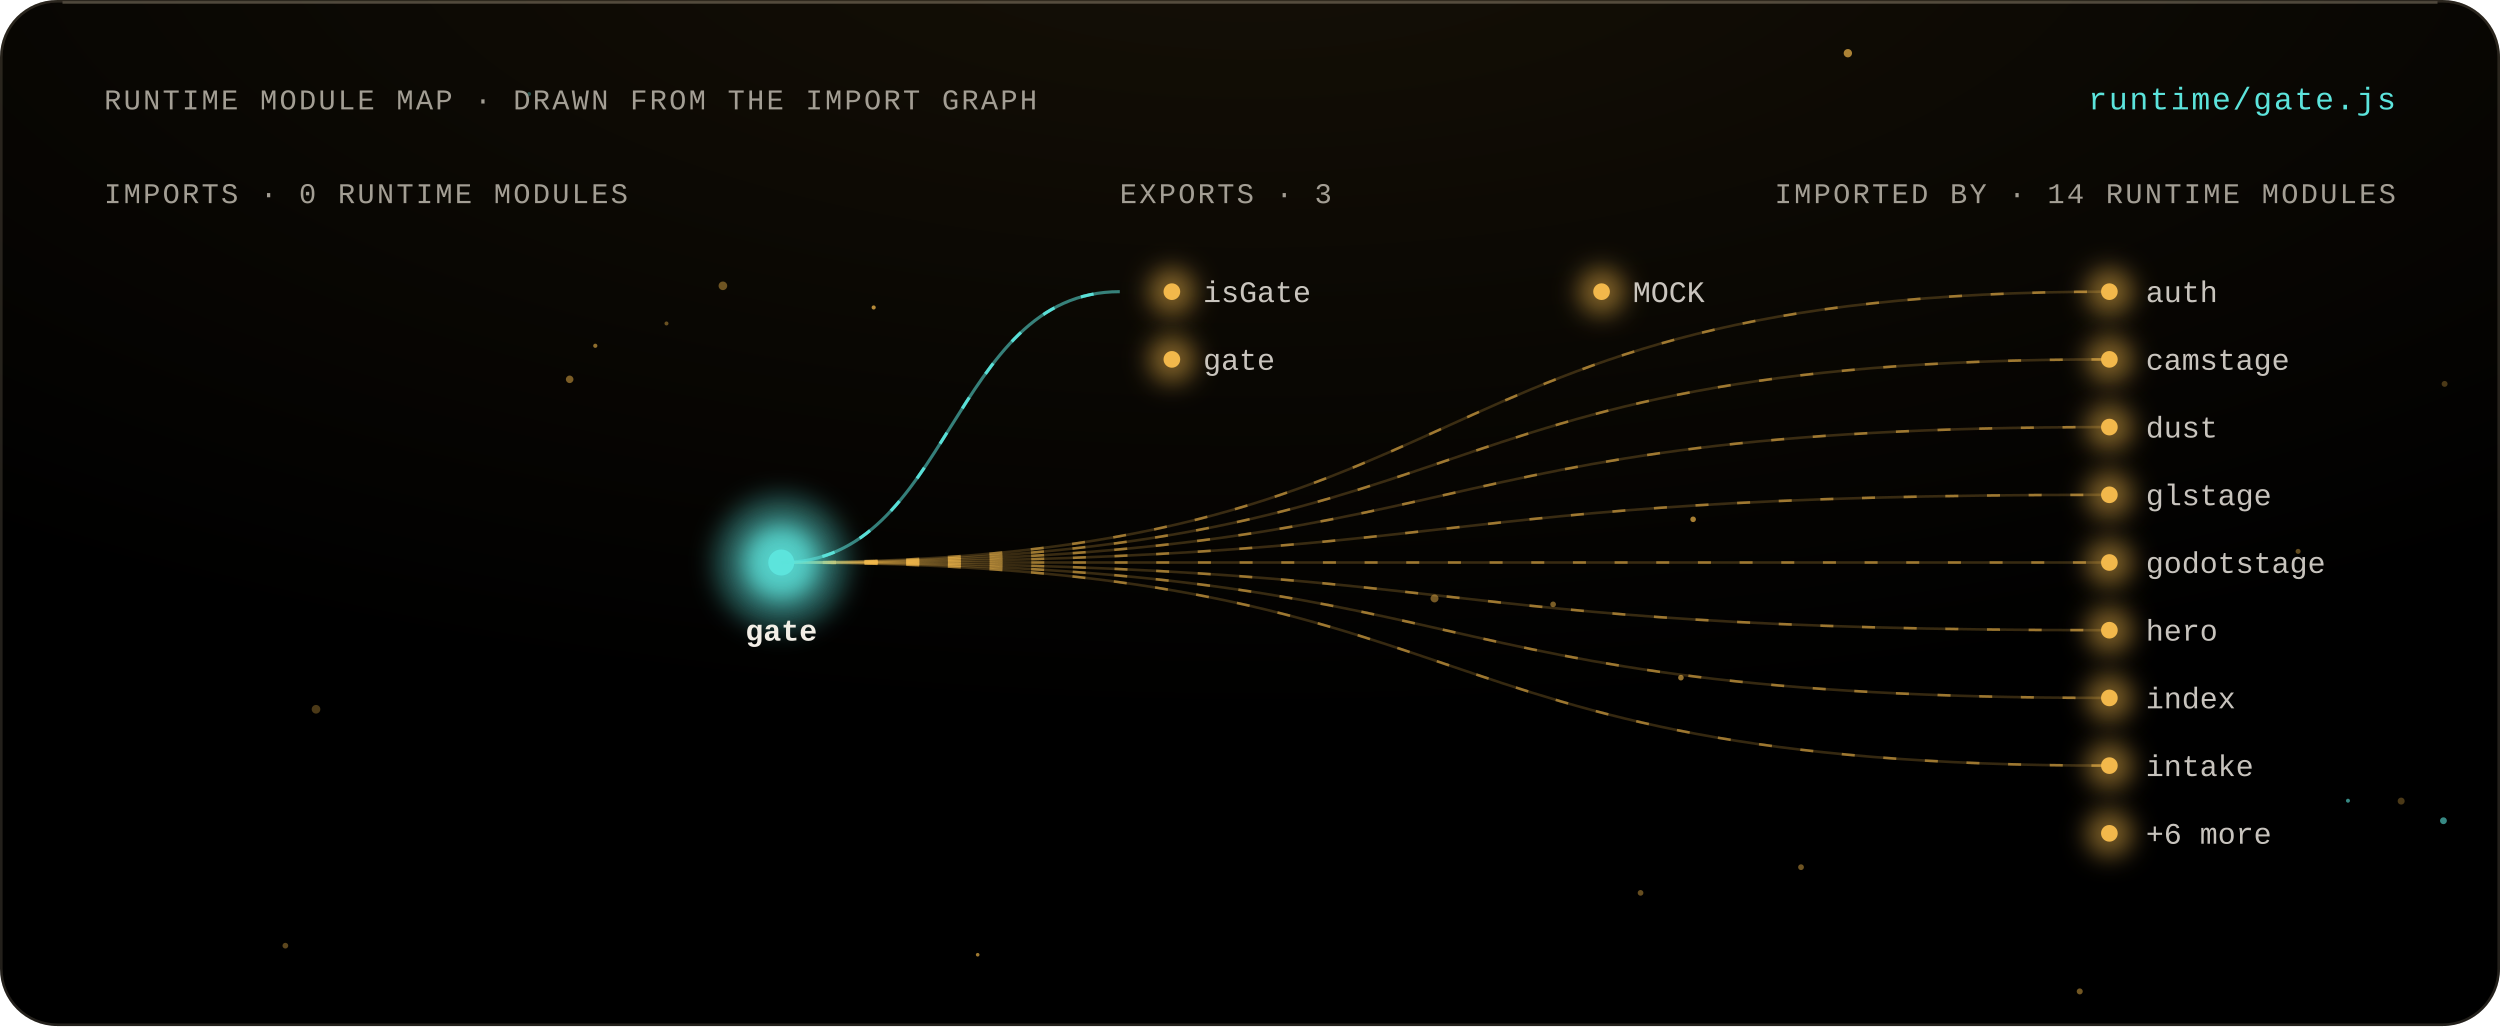
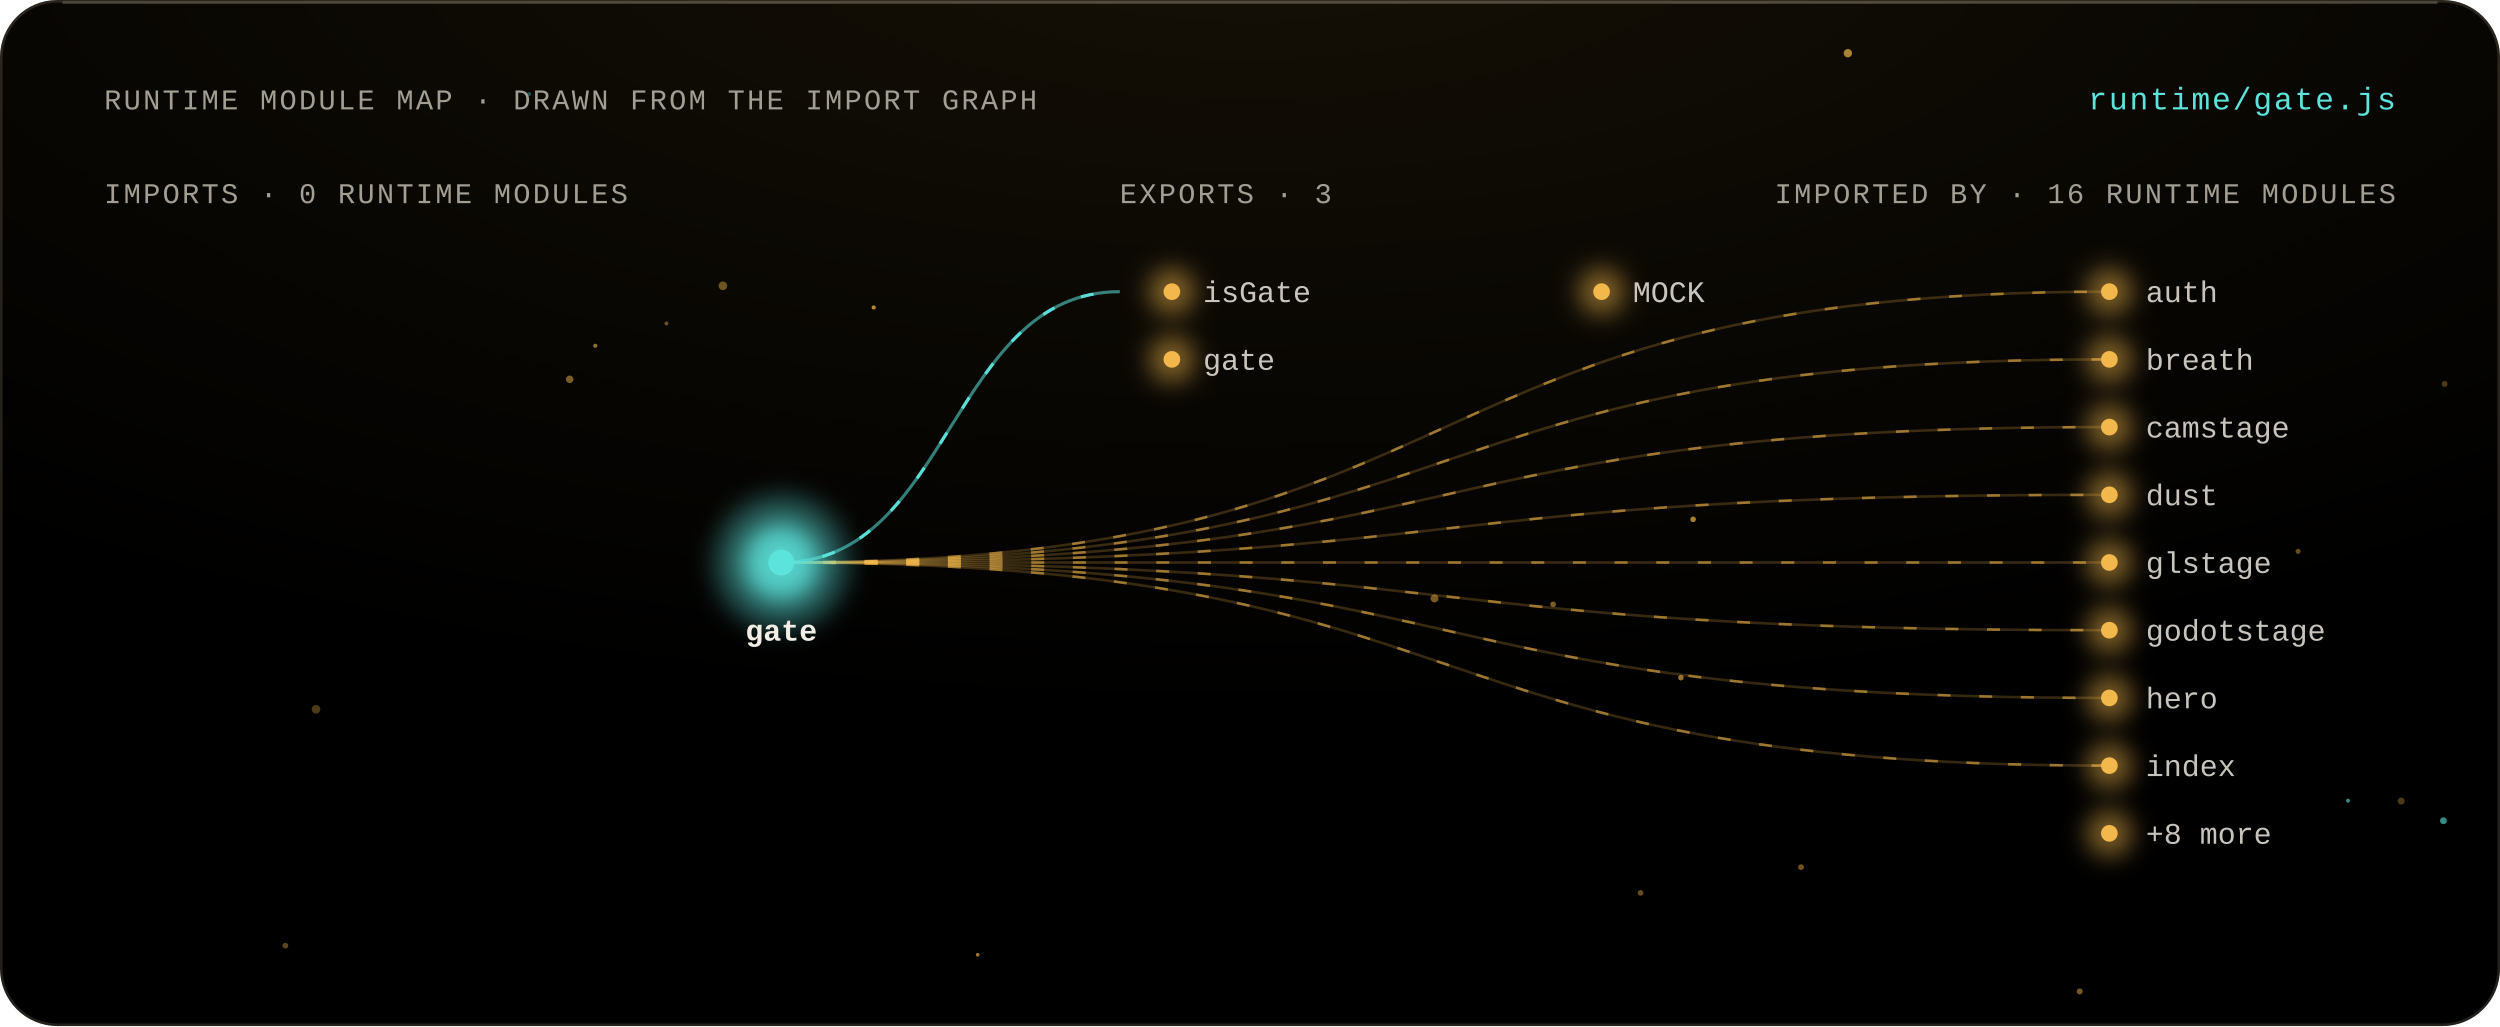
<svg xmlns="http://www.w3.org/2000/svg" viewBox="0 0 960 394" width="960" height="394" role="img" aria-labelledby="t">
  <style>
  text { font-family: 'Geist Mono', ui-monospace, 'Liberation Mono', Menlo, monospace; fill: #F2EEE6; }
  .m { fill: #A39E94; font-size: 11px; letter-spacing: .08em; }
  .l { font-size: 11.5px; }
  .h { font-size: 12px; fill: #5CE4DC; letter-spacing: .06em; }
  .flow { stroke-dasharray: 5 11; animation: flow 3s linear infinite; }
  @keyframes flow { to { stroke-dashoffset: -32; } }
  .breathe { animation: breathe 4.2s ease-in-out infinite; }
  @keyframes breathe { 50% { opacity: .38; } }
  .beat { animation: beat 2.6s ease-in-out infinite; transform-box: fill-box; transform-origin: center; }
  @keyframes beat { 50% { opacity: .55; transform: scale(1.35); } }
  .spin { transform-box: fill-box; transform-origin: center; animation: spin 48s linear infinite; }
  .spin-r { transform-box: fill-box; transform-origin: center; animation: spin 64s linear infinite reverse; }
  @keyframes spin { to { transform: rotate(360deg); } }
  @media (prefers-reduced-motion: reduce) { * { animation: none !important; } }
</style>
  <defs>
    <filter id="bloom" x="-80%" y="-80%" width="260%" height="260%">
      <feGaussianBlur stdDeviation="4.5" />
    </filter>
    <filter id="soft" x="-30%" y="-30%" width="160%" height="160%">
      <feGaussianBlur stdDeviation="1.4" />
    </filter>
    <radialGradient id="key" cx="50%" cy="-10%" r="80%">
      <stop offset="0" stop-color="#F2B84B" stop-opacity=".09" />
      <stop offset="1" stop-color="#F2B84B" stop-opacity="0" />
    </radialGradient>
    <linearGradient id="pair" x1="0" x2="1">
      <stop offset="0" stop-color="#F2B84B" />
      <stop offset="1" stop-color="#5CE4DC" />
    </linearGradient>
  </defs>
  <rect width="960" height="394" rx="22" fill="#000" />
  <rect width="960" height="394" rx="22" fill="url(#key)" />
  <rect x=".5" y=".5" width="959" height="393" rx="21.5" fill="none" stroke="rgba(255,232,196,.14)" />
  <path d="M 24 1 H 936" stroke="rgba(255,238,208,.22)" stroke-width="1" />
  <g>
    <circle cx="228.59" cy="132.78" r="0.81" fill="#F2B84B" opacity="0.58" class="breathe" style="animation-delay:-1.33s" />
    <circle cx="629.97" cy="342.86" r="1.1" fill="#F2B84B" opacity="0.42" class="breathe" style="animation-delay:-0.39s" />
    <circle cx="938.73" cy="147.42" r="1.14" fill="#F2B84B" opacity="0.3" class="breathe" style="animation-delay:-2.18s" />
    <circle cx="277.59" cy="109.75" r="1.65" fill="#F2B84B" opacity="0.43" class="breathe" style="animation-delay:-2.4s" />
    <circle cx="798.62" cy="380.7" r="1.16" fill="#F2B84B" opacity="0.47" class="breathe" style="animation-delay:-1.23s" />
    <circle cx="645.47" cy="260.23" r="1.08" fill="#F2B84B" opacity="0.61" class="breathe" style="animation-delay:-0.06s" />
    <circle cx="375.43" cy="366.62" r="0.7" fill="#F2B84B" opacity="0.66" class="breathe" style="animation-delay:-2.35s" />
    <circle cx="109.58" cy="363.14" r="1.1" fill="#F2B84B" opacity="0.38" class="breathe" style="animation-delay:-2.61s" />
    <circle cx="596.4" cy="232.07" r="1.09" fill="#F2B84B" opacity="0.5" class="breathe" style="animation-delay:-0.65s" />
    <circle cx="691.59" cy="333" r="1.11" fill="#F2B84B" opacity="0.46" class="breathe" style="animation-delay:-2.54s" />
    <circle cx="218.75" cy="145.66" r="1.45" fill="#F2B84B" opacity="0.49" class="breathe" style="animation-delay:-1.34s" />
    <circle cx="922.05" cy="307.62" r="1.35" fill="#F2B84B" opacity="0.31" class="breathe" style="animation-delay:-0.63s" />
    <circle cx="255.93" cy="124.21" r="0.77" fill="#F2B84B" opacity="0.42" class="breathe" style="animation-delay:-3.1s" />
    <circle cx="335.49" cy="118.07" r="0.8" fill="#F2B84B" opacity="0.74" class="breathe" style="animation-delay:-3.91s" />
    <circle cx="882.47" cy="211.72" r="0.97" fill="#F2B84B" opacity="0.41" class="breathe" style="animation-delay:-1.69s" />
    <circle cx="709.58" cy="20.43" r="1.6" fill="#F2B84B" opacity="0.69" class="breathe" style="animation-delay:-1.98s" />
    <circle cx="938.28" cy="315.16" r="1.32" fill="#5CE4DC" opacity="0.6" class="breathe" style="animation-delay:-2.15s" />
    <circle cx="901.62" cy="307.47" r="0.77" fill="#5CE4DC" opacity="0.6" class="breathe" style="animation-delay:-0.89s" />
    <circle cx="550.85" cy="229.8" r="1.53" fill="#F2B84B" opacity="0.48" class="breathe" style="animation-delay:-1.06s" />
    <circle cx="650.16" cy="199.42" r="1.08" fill="#F2B84B" opacity="0.68" class="breathe" style="animation-delay:-1.55s" />
    <circle cx="203.19" cy="36.09" r="0.75" fill="#5CE4DC" opacity="0.33" class="breathe" style="animation-delay:-3.49s" />
    <circle cx="121.35" cy="272.36" r="1.66" fill="#F2B84B" opacity="0.31" class="breathe" style="animation-delay:-3.89s" />
  </g>
  <text x="40" y="42" class="m" text-anchor="start">RUNTIME MODULE MAP · DRAWN FROM THE IMPORT GRAPH</text>
  <text x="920" y="42" class="h" text-anchor="end">runtime/gate.js</text>
  <text x="40" y="78" class="m" text-anchor="start">IMPORTS · 0 RUNTIME MODULES</text>
  <text x="430" y="78" class="m" text-anchor="start">EXPORTS · 3</text>
-   <text x="920" y="78" class="m" text-anchor="end">IMPORTED BY · 14 RUNTIME MODULES</text>
+   <text x="920" y="78" class="m" text-anchor="end">IMPORTED BY · 16 RUNTIME MODULES</text>
  <path d="M 300 216 C 580.5 216, 529.5 112, 810 112" fill="none" stroke="#F2B84B" stroke-opacity="0.22" stroke-width="1" />
  <path d="M 300 216 C 580.5 216, 529.5 112, 810 112" fill="none" stroke="#F2B84B" stroke-opacity="0.55" stroke-width="1" class="flow" />
  <g>
    <circle cx="810" cy="112" r="9" fill="#F2B84B" opacity="0.5" filter="url(#bloom)" class="breathe" style="animation-delay:-2.9s" />
    <circle cx="810" cy="112" r="3.2" fill="#F2B84B" />
  </g>
  <text x="824" y="116" class="l" text-anchor="start" fill="#F2EEE6" fill-opacity=".82">auth</text>
  <path d="M 300 216 C 580.5 216, 529.5 138, 810 138" fill="none" stroke="#F2B84B" stroke-opacity="0.22" stroke-width="1" />
  <path d="M 300 216 C 580.5 216, 529.5 138, 810 138" fill="none" stroke="#F2B84B" stroke-opacity="0.55" stroke-width="1" class="flow" />
  <g>
    <circle cx="810" cy="138" r="9" fill="#F2B84B" opacity="0.5" filter="url(#bloom)" class="breathe" style="animation-delay:-0.41s" />
    <circle cx="810" cy="138" r="3.2" fill="#F2B84B" />
  </g>
-   <text x="824" y="142" class="l" text-anchor="start" fill="#F2EEE6" fill-opacity=".82">camstage</text>
+   <text x="824" y="142" class="l" text-anchor="start" fill="#F2EEE6" fill-opacity=".82">breath</text>
  <path d="M 300 216 C 580.5 216, 529.5 164, 810 164" fill="none" stroke="#F2B84B" stroke-opacity="0.22" stroke-width="1" />
  <path d="M 300 216 C 580.5 216, 529.5 164, 810 164" fill="none" stroke="#F2B84B" stroke-opacity="0.55" stroke-width="1" class="flow" />
  <g>
    <circle cx="810" cy="164" r="9" fill="#F2B84B" opacity="0.5" filter="url(#bloom)" class="breathe" style="animation-delay:-0.95s" />
    <circle cx="810" cy="164" r="3.2" fill="#F2B84B" />
  </g>
-   <text x="824" y="168" class="l" text-anchor="start" fill="#F2EEE6" fill-opacity=".82">dust</text>
+   <text x="824" y="168" class="l" text-anchor="start" fill="#F2EEE6" fill-opacity=".82">camstage</text>
  <path d="M 300 216 C 580.5 216, 529.5 190, 810 190" fill="none" stroke="#F2B84B" stroke-opacity="0.22" stroke-width="1" />
  <path d="M 300 216 C 580.5 216, 529.5 190, 810 190" fill="none" stroke="#F2B84B" stroke-opacity="0.55" stroke-width="1" class="flow" />
  <g>
    <circle cx="810" cy="190" r="9" fill="#F2B84B" opacity="0.5" filter="url(#bloom)" class="breathe" style="animation-delay:-1.35s" />
    <circle cx="810" cy="190" r="3.2" fill="#F2B84B" />
  </g>
-   <text x="824" y="194" class="l" text-anchor="start" fill="#F2EEE6" fill-opacity=".82">glstage</text>
+   <text x="824" y="194" class="l" text-anchor="start" fill="#F2EEE6" fill-opacity=".82">dust</text>
  <path d="M 300 216 C 580.5 216, 529.5 216, 810 216" fill="none" stroke="#F2B84B" stroke-opacity="0.22" stroke-width="1" />
  <path d="M 300 216 C 580.5 216, 529.5 216, 810 216" fill="none" stroke="#F2B84B" stroke-opacity="0.55" stroke-width="1" class="flow" />
  <g>
    <circle cx="810" cy="216" r="9" fill="#F2B84B" opacity="0.5" filter="url(#bloom)" class="breathe" style="animation-delay:-2.67s" />
    <circle cx="810" cy="216" r="3.2" fill="#F2B84B" />
  </g>
-   <text x="824" y="220" class="l" text-anchor="start" fill="#F2EEE6" fill-opacity=".82">godotstage</text>
+   <text x="824" y="220" class="l" text-anchor="start" fill="#F2EEE6" fill-opacity=".82">glstage</text>
  <path d="M 300 216 C 580.5 216, 529.5 242, 810 242" fill="none" stroke="#F2B84B" stroke-opacity="0.22" stroke-width="1" />
  <path d="M 300 216 C 580.5 216, 529.5 242, 810 242" fill="none" stroke="#F2B84B" stroke-opacity="0.55" stroke-width="1" class="flow" />
  <g>
    <circle cx="810" cy="242" r="9" fill="#F2B84B" opacity="0.5" filter="url(#bloom)" class="breathe" style="animation-delay:-1.26s" />
    <circle cx="810" cy="242" r="3.2" fill="#F2B84B" />
  </g>
-   <text x="824" y="246" class="l" text-anchor="start" fill="#F2EEE6" fill-opacity=".82">hero</text>
+   <text x="824" y="246" class="l" text-anchor="start" fill="#F2EEE6" fill-opacity=".82">godotstage</text>
  <path d="M 300 216 C 580.5 216, 529.5 268, 810 268" fill="none" stroke="#F2B84B" stroke-opacity="0.22" stroke-width="1" />
  <path d="M 300 216 C 580.5 216, 529.5 268, 810 268" fill="none" stroke="#F2B84B" stroke-opacity="0.55" stroke-width="1" class="flow" />
  <g>
    <circle cx="810" cy="268" r="9" fill="#F2B84B" opacity="0.5" filter="url(#bloom)" class="breathe" style="animation-delay:-2.27s" />
    <circle cx="810" cy="268" r="3.2" fill="#F2B84B" />
  </g>
-   <text x="824" y="272" class="l" text-anchor="start" fill="#F2EEE6" fill-opacity=".82">index</text>
+   <text x="824" y="272" class="l" text-anchor="start" fill="#F2EEE6" fill-opacity=".82">hero</text>
  <path d="M 300 216 C 580.5 216, 529.5 294, 810 294" fill="none" stroke="#F2B84B" stroke-opacity="0.22" stroke-width="1" />
  <path d="M 300 216 C 580.5 216, 529.5 294, 810 294" fill="none" stroke="#F2B84B" stroke-opacity="0.55" stroke-width="1" class="flow" />
  <g>
    <circle cx="810" cy="294" r="9" fill="#F2B84B" opacity="0.5" filter="url(#bloom)" class="breathe" style="animation-delay:-1.44s" />
    <circle cx="810" cy="294" r="3.2" fill="#F2B84B" />
  </g>
-   <text x="824" y="298" class="l" text-anchor="start" fill="#F2EEE6" fill-opacity=".82">intake</text>
+   <text x="824" y="298" class="l" text-anchor="start" fill="#F2EEE6" fill-opacity=".82">index</text>
  <g>
    <circle cx="810" cy="320" r="9" fill="#F2B84B" opacity="0.5" filter="url(#bloom)" class="breathe" style="animation-delay:-2.62s" />
    <circle cx="810" cy="320" r="3.2" fill="#F2B84B" />
  </g>
-   <text x="824" y="324" class="l" text-anchor="start" fill="#F2EEE6" fill-opacity=".82">+6 more</text>
+   <text x="824" y="324" class="l" text-anchor="start" fill="#F2EEE6" fill-opacity=".82">+8 more</text>
  <circle cx="300" cy="216" r="26" fill="#5CE4DC" opacity=".35" filter="url(#bloom)" class="beat" />
  <g>
    <circle cx="300" cy="216" r="15" fill="#5CE4DC" opacity="0.85" filter="url(#bloom)" class="beat" style="animation-delay:-0s" />
    <circle cx="300" cy="216" r="5" fill="#5CE4DC" />
  </g>
  <text x="300" y="246" class="l" text-anchor="middle" fill="#5CE4DC" font-weight="700" font-size="13">gate</text>
  <path d="M 300 216 C 365 216, 365 112, 430 112" fill="none" stroke="#5CE4DC" stroke-opacity="0.55" stroke-width="1.2" />
  <path d="M 300 216 C 365 216, 365 112, 430 112" fill="none" stroke="#5CE4DC" stroke-opacity="0.95" stroke-width="1.2" class="flow" />
  <g>
    <circle cx="450" cy="112" r="9" fill="#F2B84B" opacity="0.5" filter="url(#bloom)" class="breathe" style="animation-delay:-3.48s" />
    <circle cx="450" cy="112" r="3.2" fill="#F2B84B" />
  </g>
  <text x="462" y="116" class="l" text-anchor="start" fill="#F2EEE6" fill-opacity=".82">isGate</text>
  <g>
    <circle cx="615" cy="112" r="9" fill="#F2B84B" opacity="0.5" filter="url(#bloom)" class="breathe" style="animation-delay:-1.32s" />
    <circle cx="615" cy="112" r="3.2" fill="#F2B84B" />
  </g>
  <text x="627" y="116" class="l" text-anchor="start" fill="#F2EEE6" fill-opacity=".82">MOCK</text>
  <g>
    <circle cx="450" cy="138" r="9" fill="#F2B84B" opacity="0.5" filter="url(#bloom)" class="breathe" style="animation-delay:-0.37s" />
    <circle cx="450" cy="138" r="3.2" fill="#F2B84B" />
  </g>
  <text x="462" y="142" class="l" text-anchor="start" fill="#F2EEE6" fill-opacity=".82">gate</text>
</svg>
